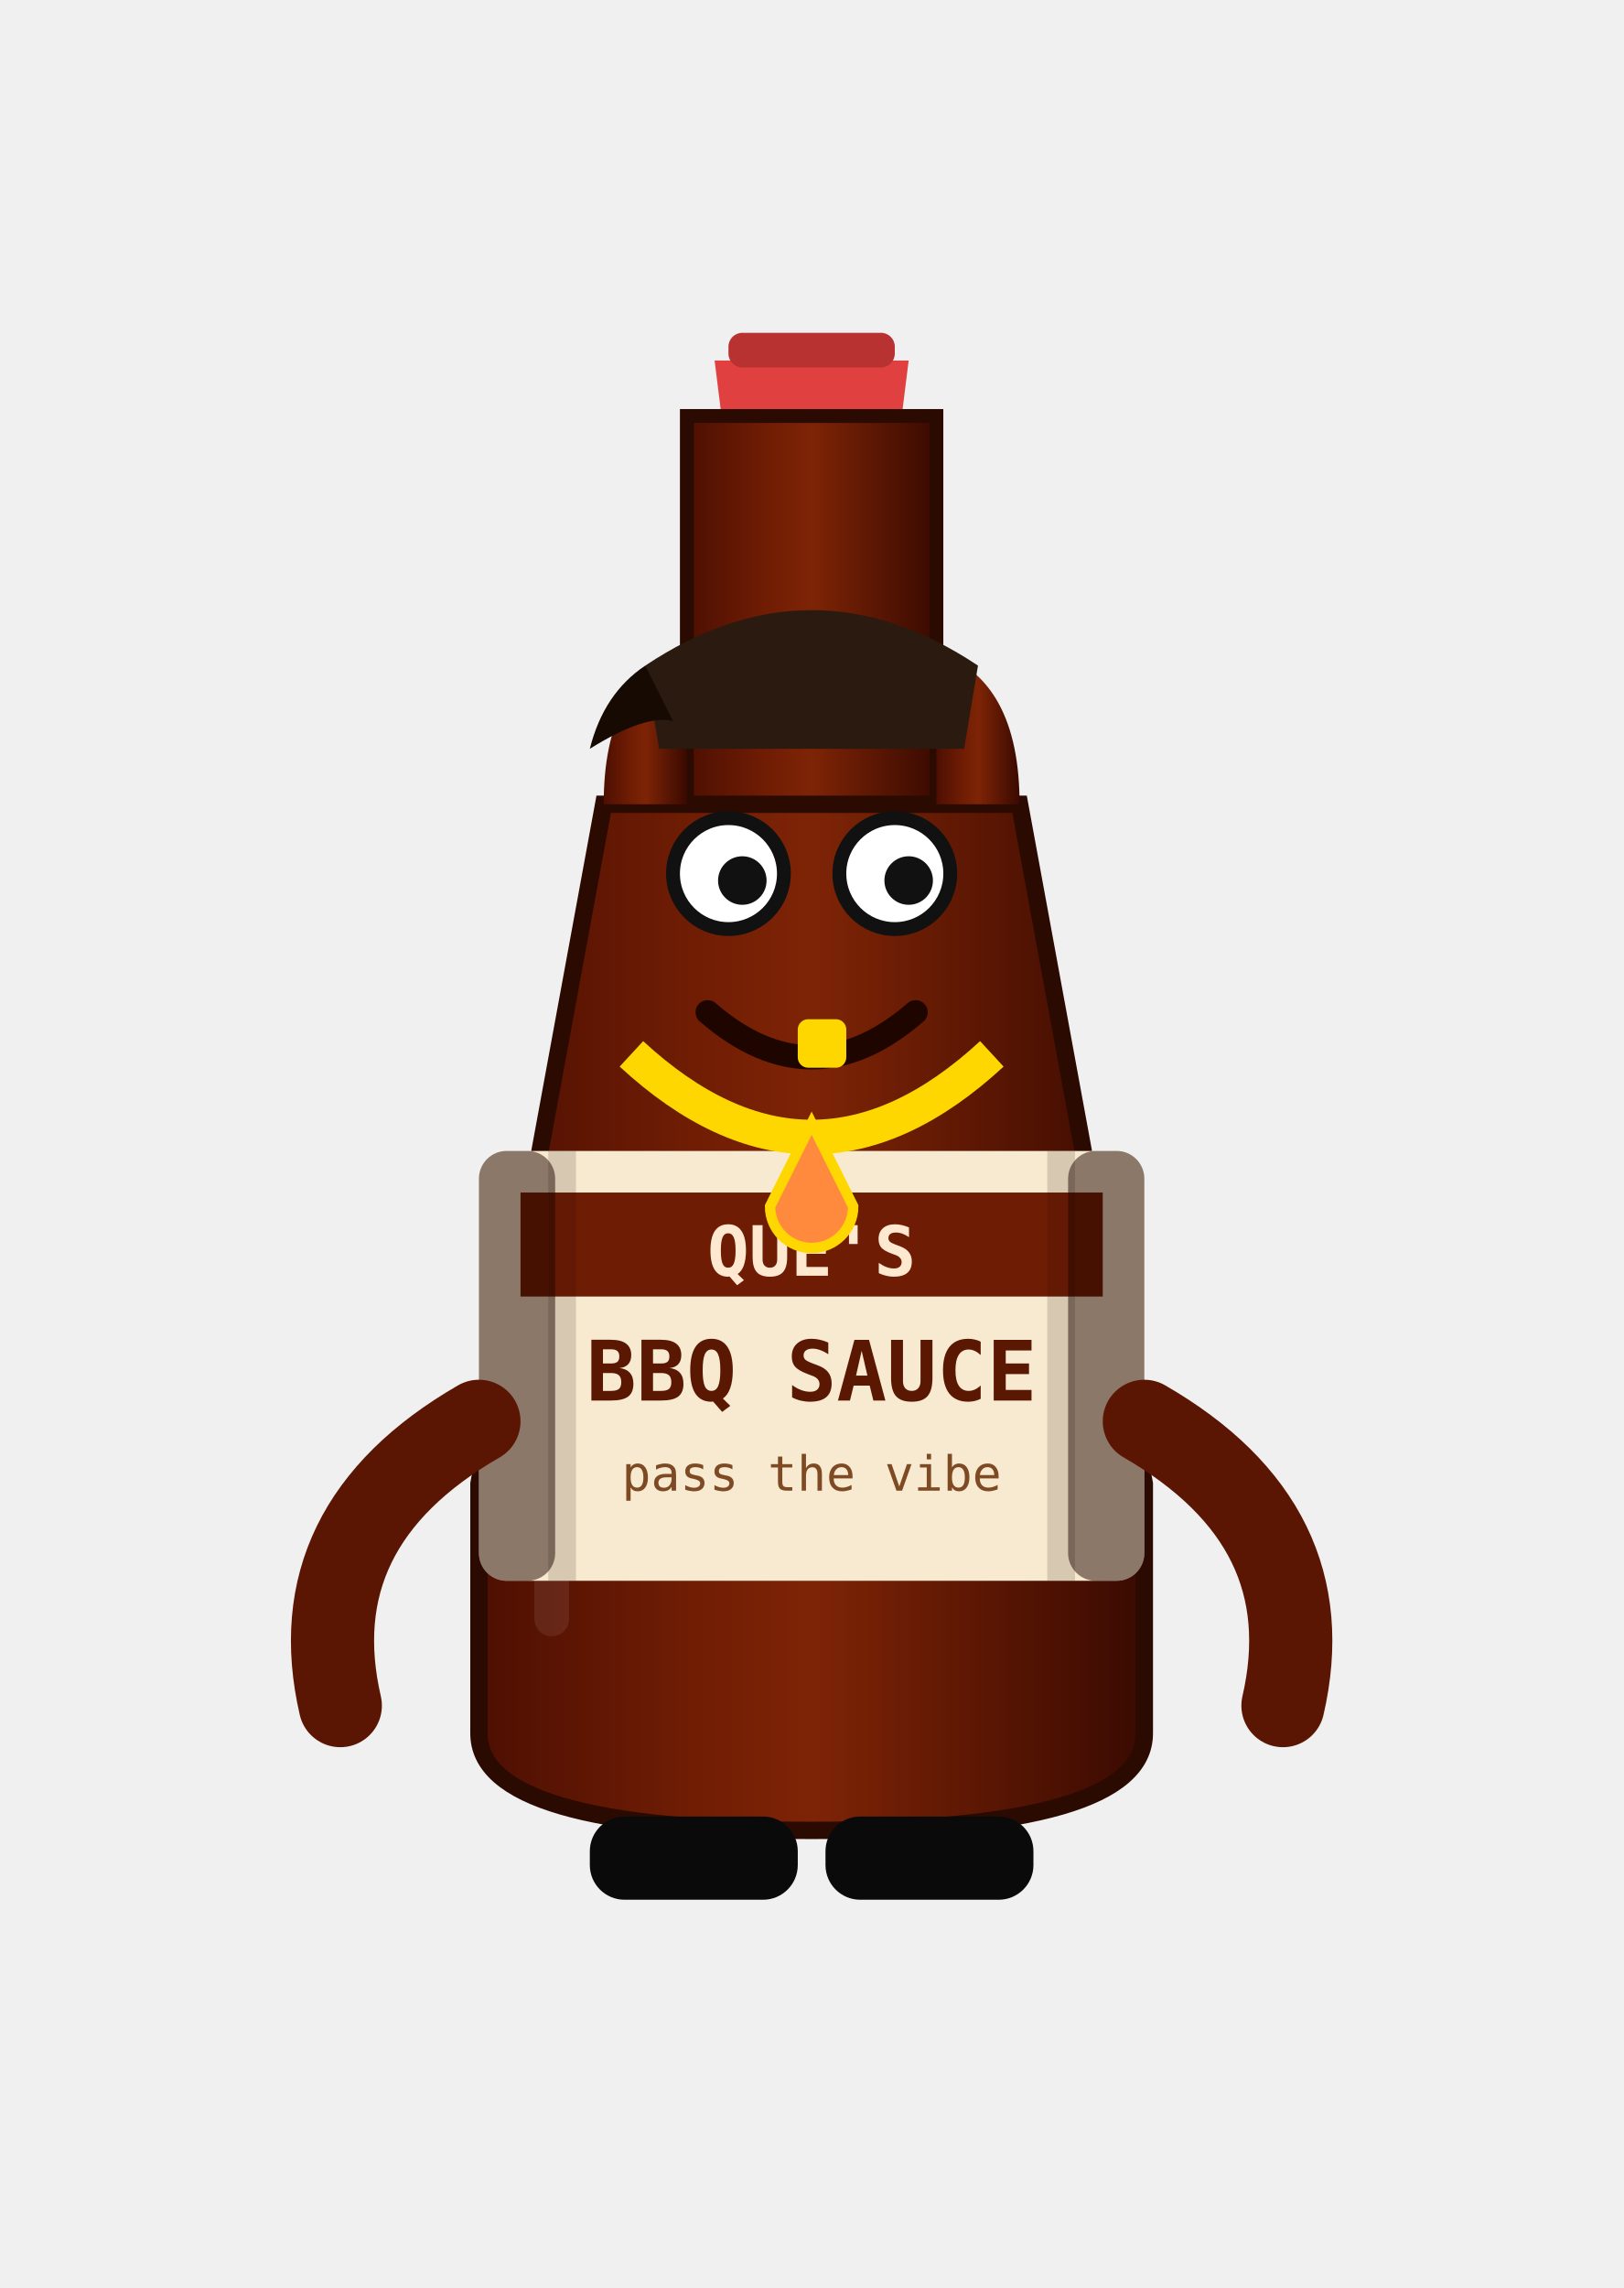
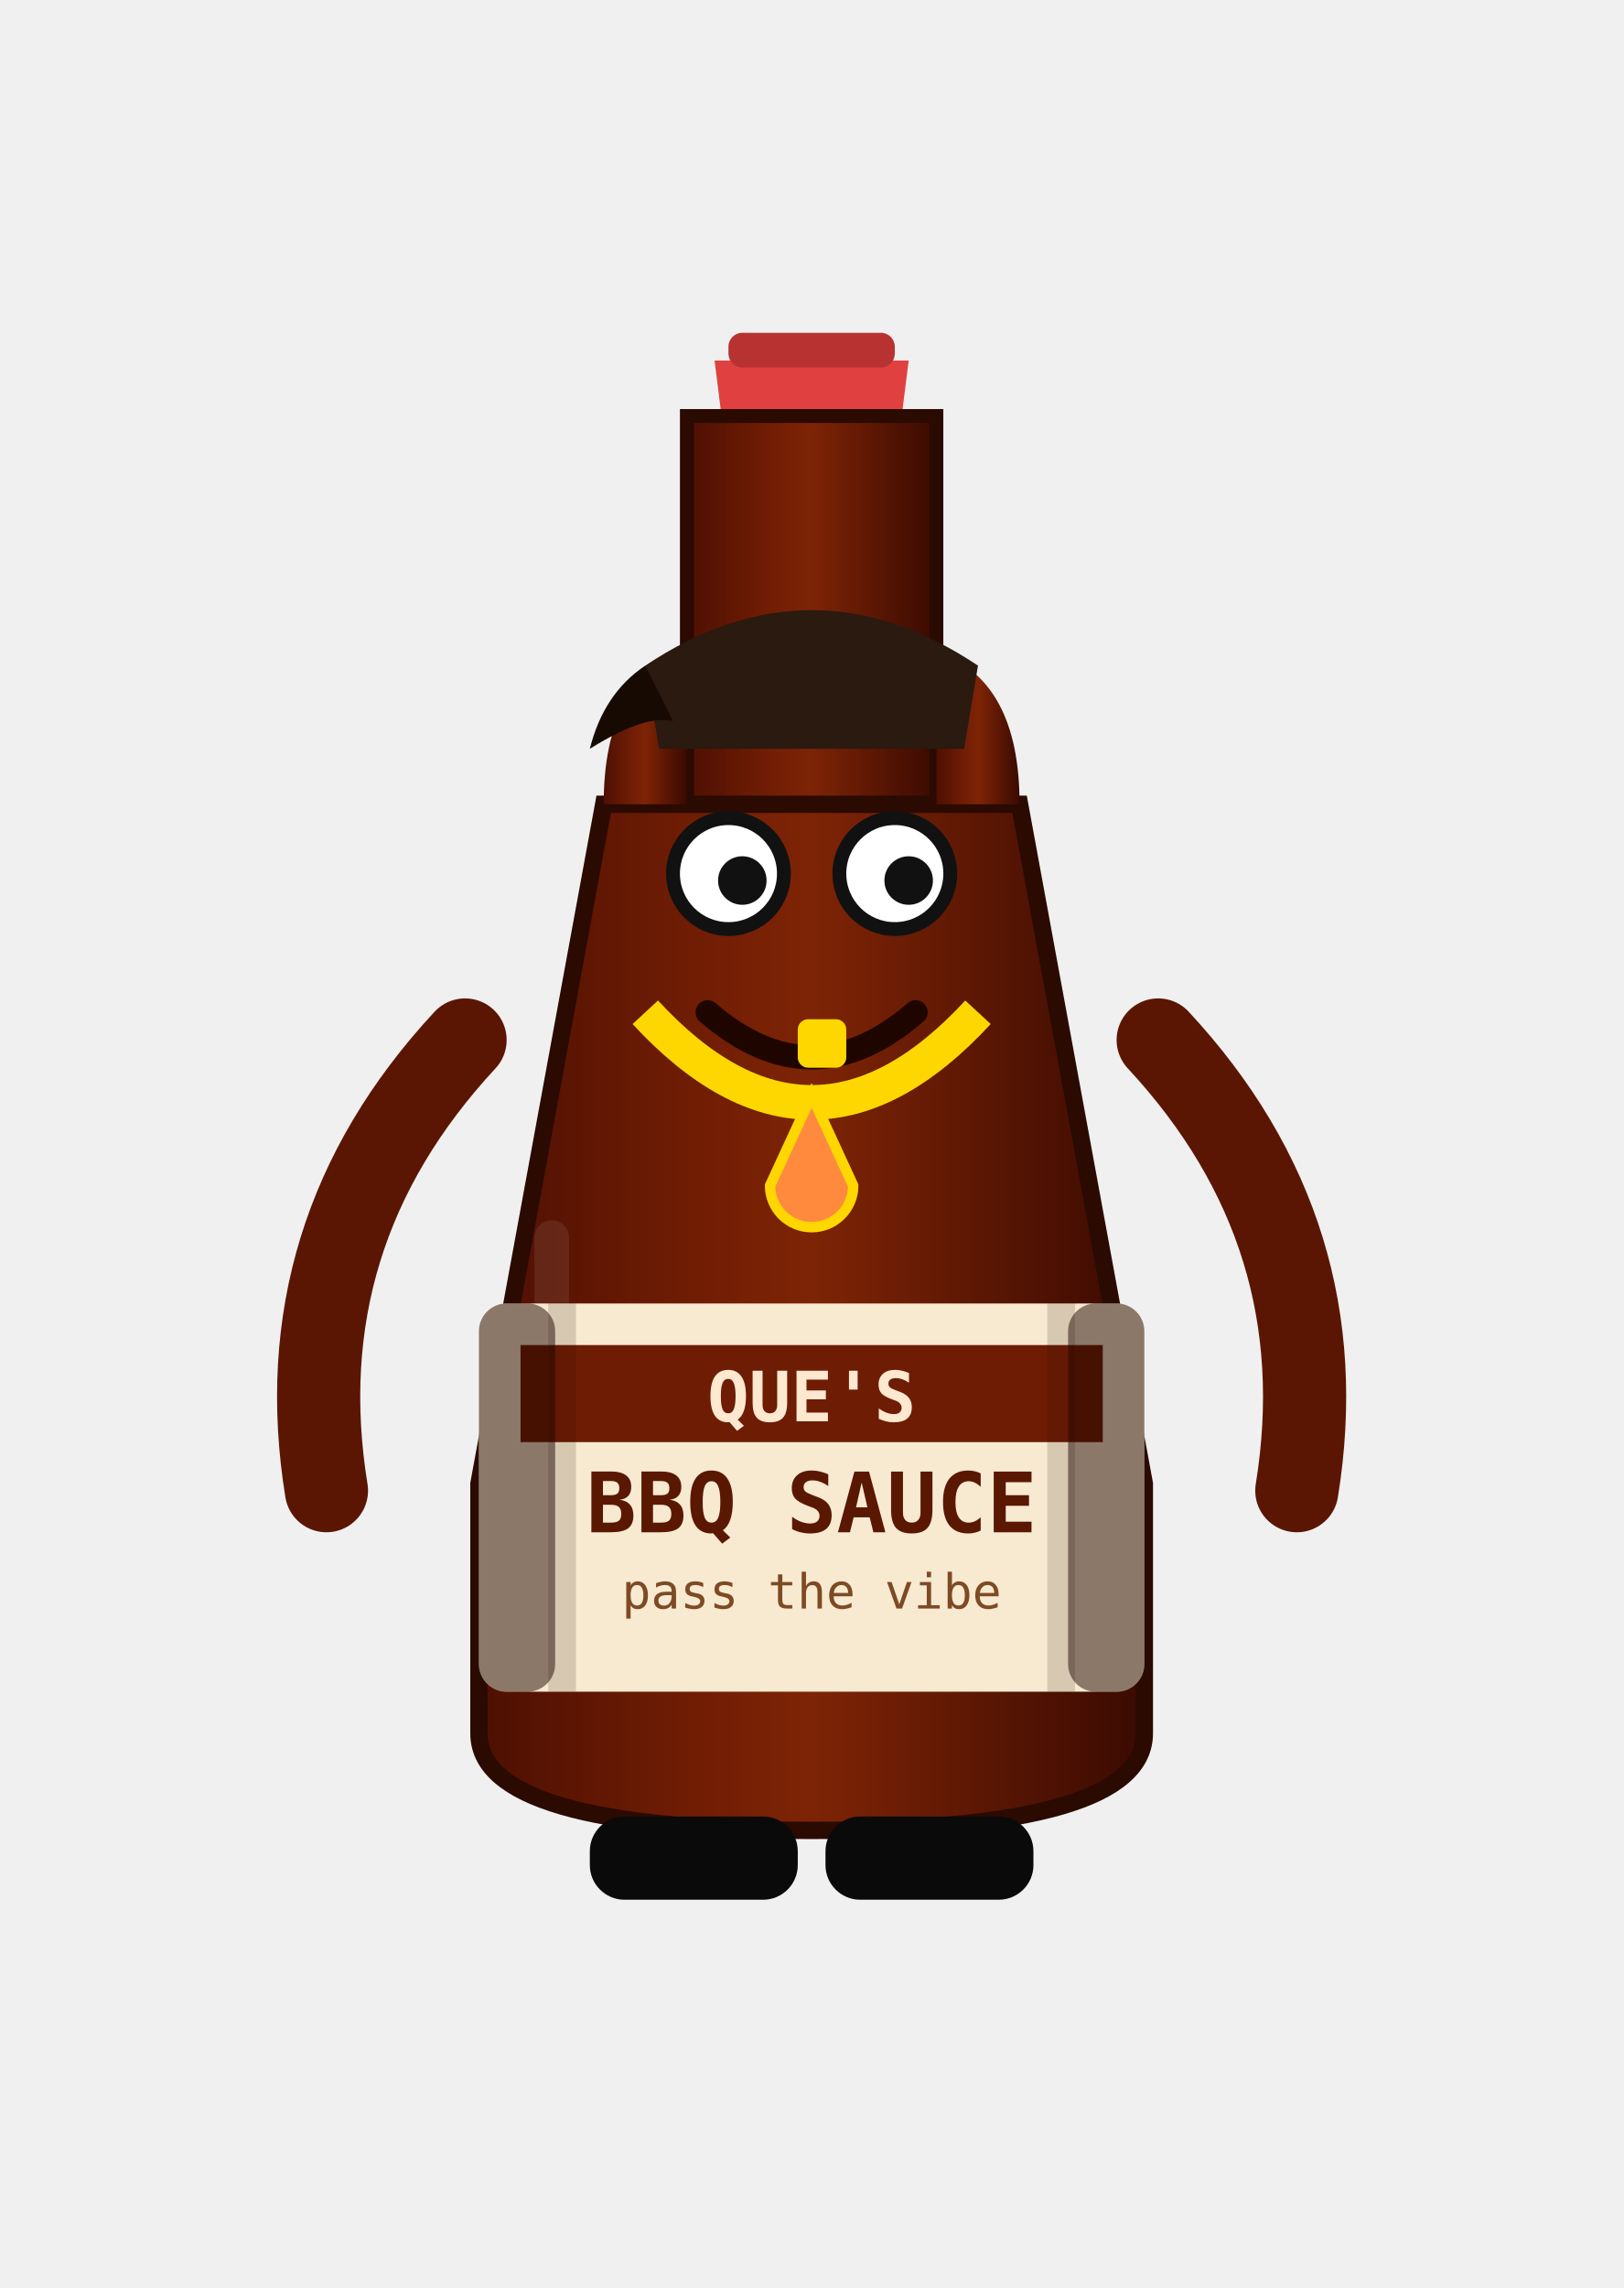
<svg xmlns="http://www.w3.org/2000/svg" id="queSvg" viewBox="0 0 220 330" width="220" height="310">
  <defs>
    <linearGradient id="queBody" x1="0" y1="0" x2="1" y2="0">
      <stop offset="0" stop-color="#4d0f02" />
      <stop offset="0.3" stop-color="#6e1c04" />
      <stop offset="0.5" stop-color="#7e2406" />
      <stop offset="1" stop-color="#3a0a01" />
    </linearGradient>
  </defs>
  <path d="M96 52 L124 52 L123 60 L97 60 Z" fill="#e04040" />
  <rect x="98" y="48" width="24" height="5" rx="2" fill="#b83232" />
  <rect x="92" y="60" width="36" height="56" fill="url(#queBody)" stroke="#2a0a01" stroke-width="2" />
  <path d="M80 116 L140 116 L158 214 L158 250 Q158 264 110 264 Q62 264 62 250 L62 214 Z" fill="url(#queBody)" stroke="#2a0a01" stroke-width="2.5" />
  <path d="M80 116 Q80 98 92 94 L92 116 Z" fill="url(#queBody)" />
  <path d="M140 116 Q140 98 128 94 L128 116 Z" fill="url(#queBody)" />
  <rect x="70" y="176" width="5" height="60" rx="2.5" fill="#ffffff14" />
  <g id="queCap">
    <path d="M86 96 Q110 80 134 96 L132 108 L88 108 Z" fill="#2a1a10" />
    <path d="M86 96 Q80 100 78 108 Q86 103 90 104 Z" fill="#160a02" />
  </g>
  <g id="queEyes">
    <circle cx="98" cy="126" r="8" fill="#fff" stroke="#111" stroke-width="2" />
    <circle cx="122" cy="126" r="8" fill="#fff" stroke="#111" stroke-width="2" />
    <circle cx="100" cy="127" r="3.5" fill="#111" />
    <circle cx="124" cy="127" r="3.5" fill="#111" />
  </g>
  <g id="queMouth">
    <path d="M95 146 Q110 159 125 146" stroke="#1f0500" stroke-width="3.5" fill="none" stroke-linecap="round" />
    <rect x="108" y="147" width="7" height="7" rx="1.5" fill="#ffd700" />
  </g>
  <g id="queLabelWrap">
-     <rect x="62" y="166" width="96" height="62" rx="4" fill="#f7ead0" />
-     <rect x="68" y="172" width="84" height="15" fill="#6e1c04" />
-     <text x="110" y="184" text-anchor="middle" font-family="monospace" font-size="10" font-weight="bold" fill="#ffe8d0">QUE'S</text>
-     <text x="110" y="202" text-anchor="middle" font-family="monospace" font-size="12" font-weight="bold" fill="#5a1803">BBQ SAUCE</text>
-     <text x="110" y="215" text-anchor="middle" font-family="monospace" font-size="7" fill="#7e4a24">pass the vibe</text>
-     <rect x="62" y="166" width="11" height="62" rx="4" fill="#1f0500" opacity=".5" />
-     <rect x="147" y="166" width="11" height="62" rx="4" fill="#1f0500" opacity=".5" />
-     <rect x="72" y="166" width="4" height="62" fill="#1f0500" opacity=".15" />
-     <rect x="144" y="166" width="4" height="62" fill="#1f0500" opacity=".15" />
+     <rect x="62" y="188" width="96" height="56" rx="4" fill="#f7ead0" />
+     <rect x="68" y="194" width="84" height="14" fill="#6e1c04" />
+     <text x="110" y="205" text-anchor="middle" font-family="monospace" font-size="10" font-weight="bold" fill="#ffe8d0">QUE'S</text>
+     <text x="110" y="221" text-anchor="middle" font-family="monospace" font-size="12" font-weight="bold" fill="#5a1803">BBQ SAUCE</text>
+     <text x="110" y="232" text-anchor="middle" font-family="monospace" font-size="7" fill="#7e4a24">pass the vibe</text>
+     <rect x="62" y="188" width="11" height="56" rx="4" fill="#1f0500" opacity=".5" />
+     <rect x="147" y="188" width="11" height="56" rx="4" fill="#1f0500" opacity=".5" />
+     <rect x="72" y="188" width="4" height="56" fill="#1f0500" opacity=".15" />
+     <rect x="144" y="188" width="4" height="56" fill="#1f0500" opacity=".15" />
  </g>
  <g id="queChain">
-     <path d="M84 152 Q110 176 136 152" stroke="#ffd700" stroke-width="5" fill="none" />
-     <path d="M110 162 l-6 12 a6 6 0 0 0 12 0 Z" fill="#ff8a3d" stroke="#ffd700" stroke-width="1.5" />
+     <path d="M86 146 Q110 172 134 146" stroke="#ffd700" stroke-width="5" fill="none" />
+     <path d="M110 158 l-6 13 a6 6 0 0 0 12 0 Z" fill="#ff8a3d" stroke="#ffd700" stroke-width="1.5" />
  </g>
  <g id="queArmL">
-     <path d="M62 205 Q36 220 42 246" stroke="#5a1603" stroke-width="12" stroke-linecap="round" fill="none" />
+     <path d="M60 150 Q34 178 40 215" stroke="#5a1603" stroke-width="12" stroke-linecap="round" fill="none" />
  </g>
  <g id="queArmR">
-     <path d="M158 205 Q184 220 178 246" stroke="#5a1603" stroke-width="12" stroke-linecap="round" fill="none" />
+     <path d="M160 150 Q186 178 180 215" stroke="#5a1603" stroke-width="12" stroke-linecap="round" fill="none" />
  </g>
  <rect x="78" y="262" width="30" height="12" rx="5" fill="#0a0a0a" />
  <rect x="112" y="262" width="30" height="12" rx="5" fill="#0a0a0a" />
</svg>
